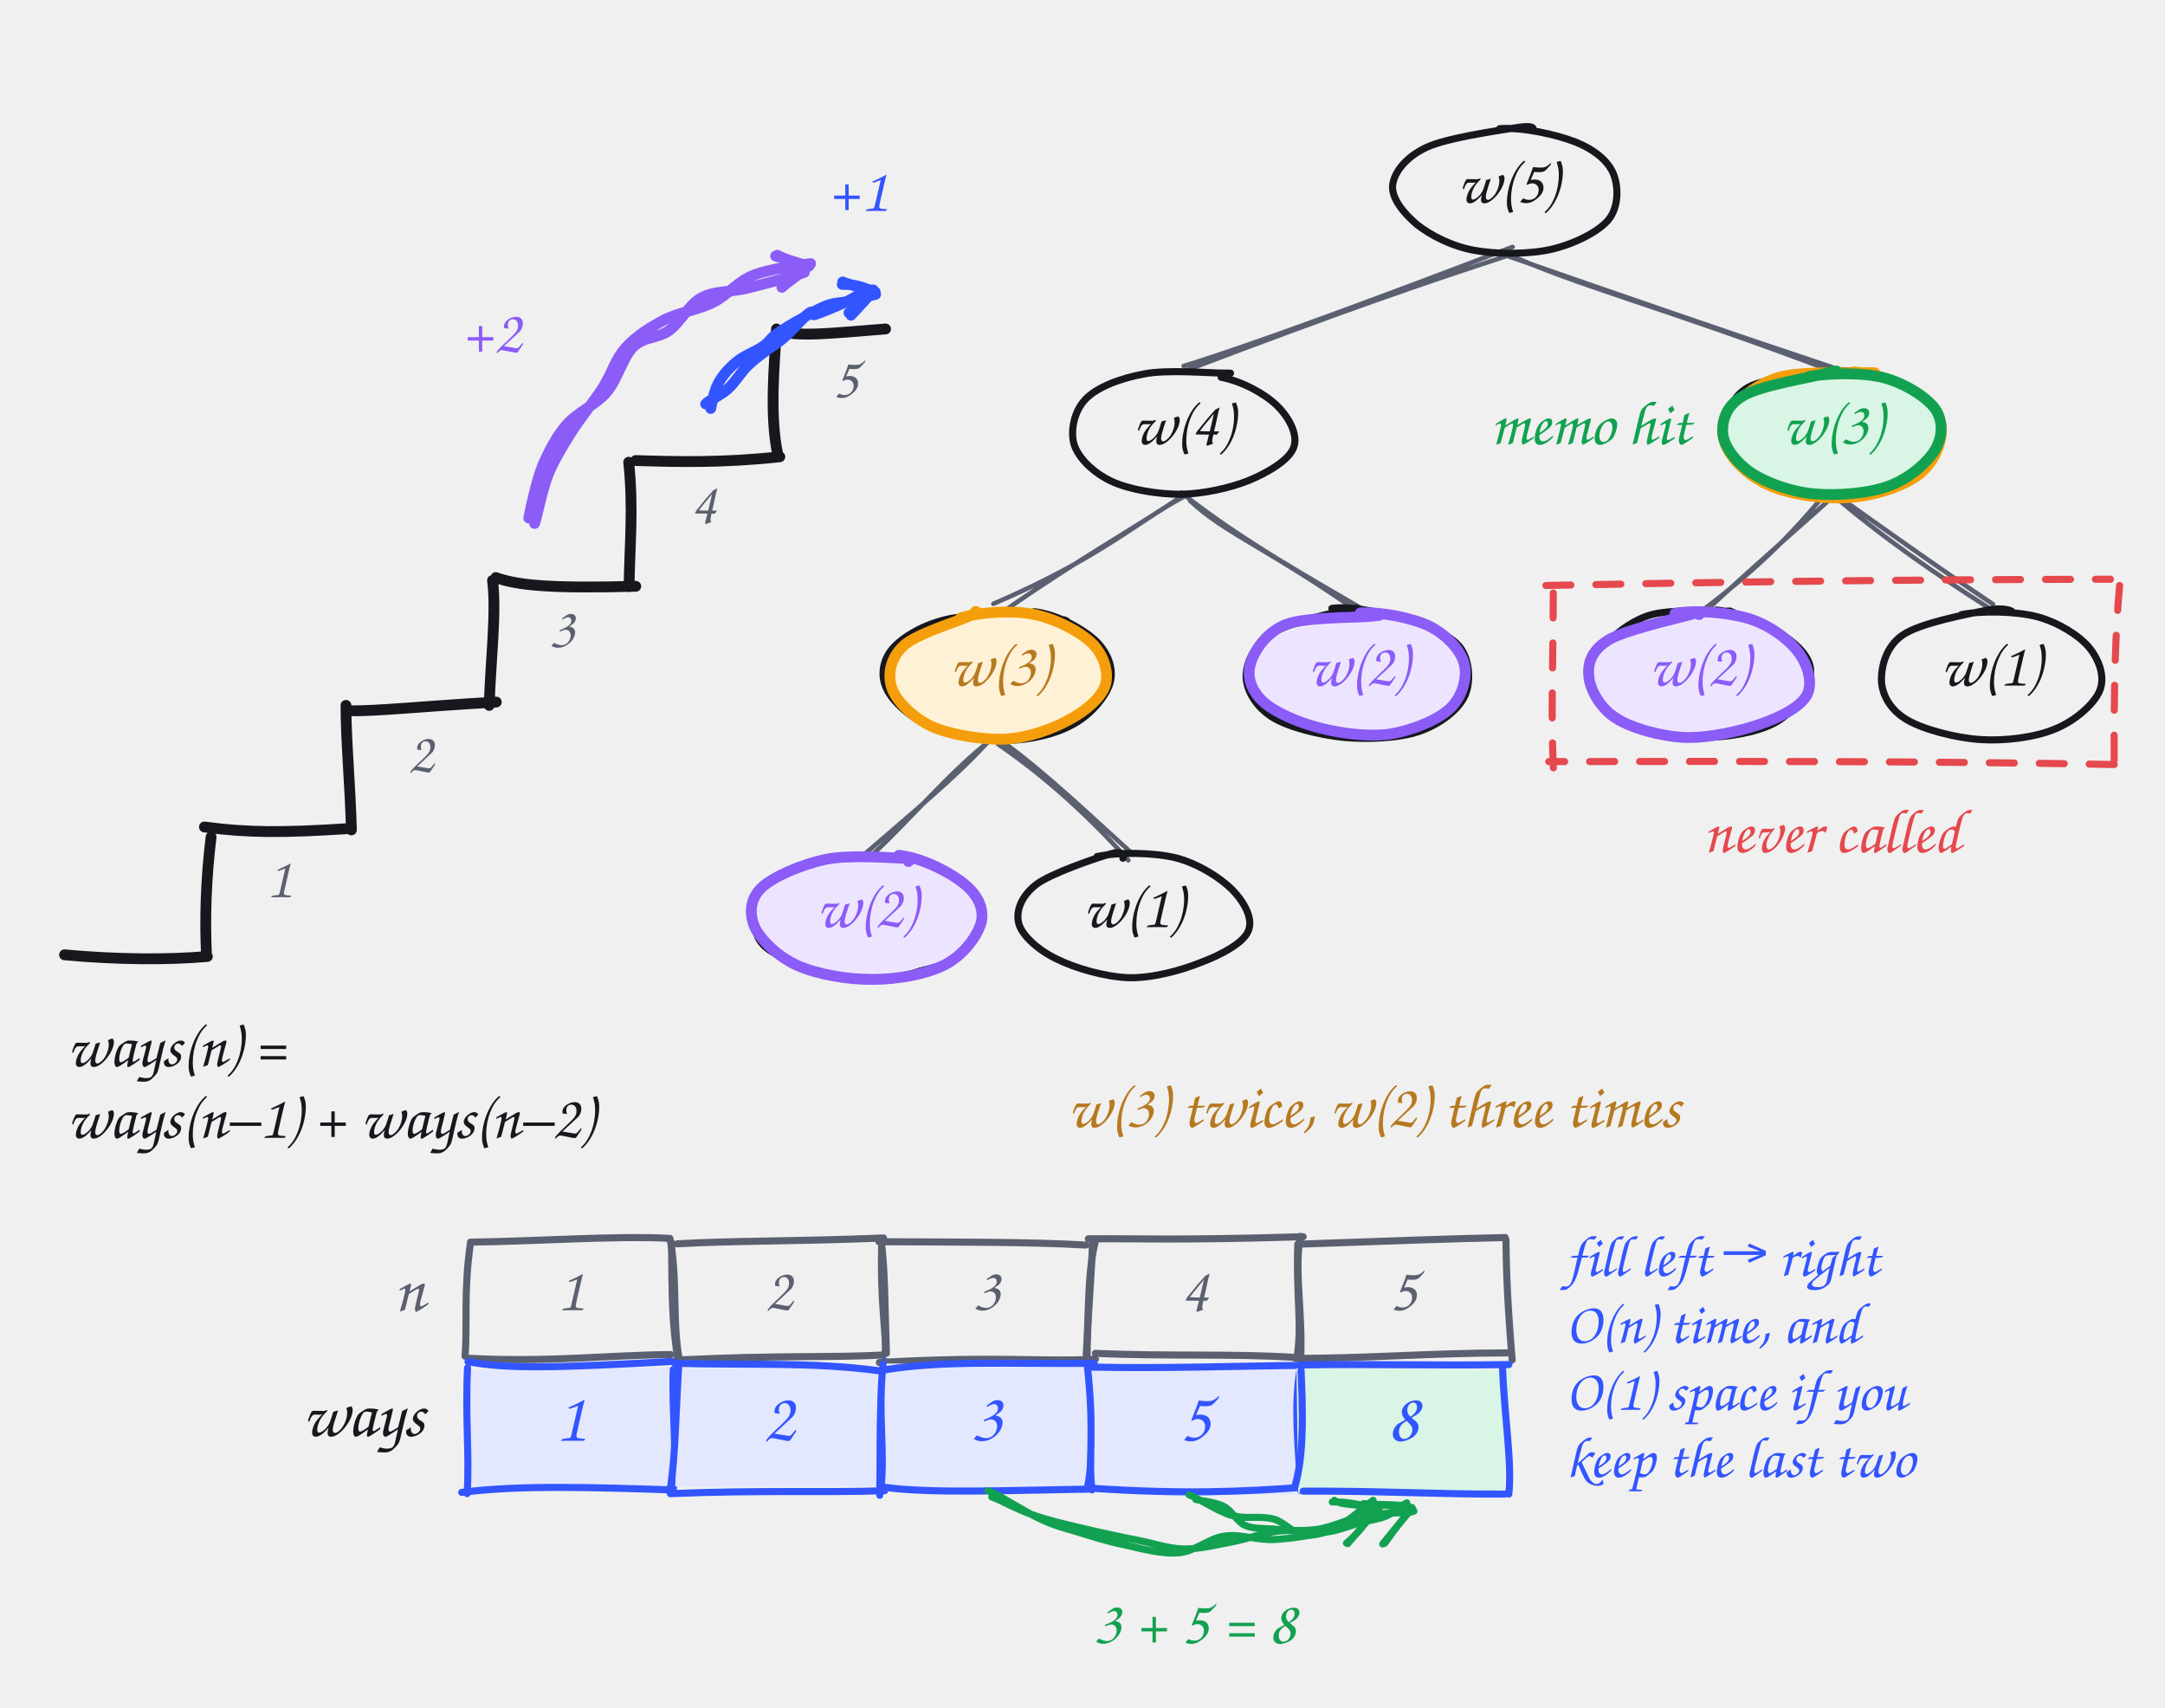
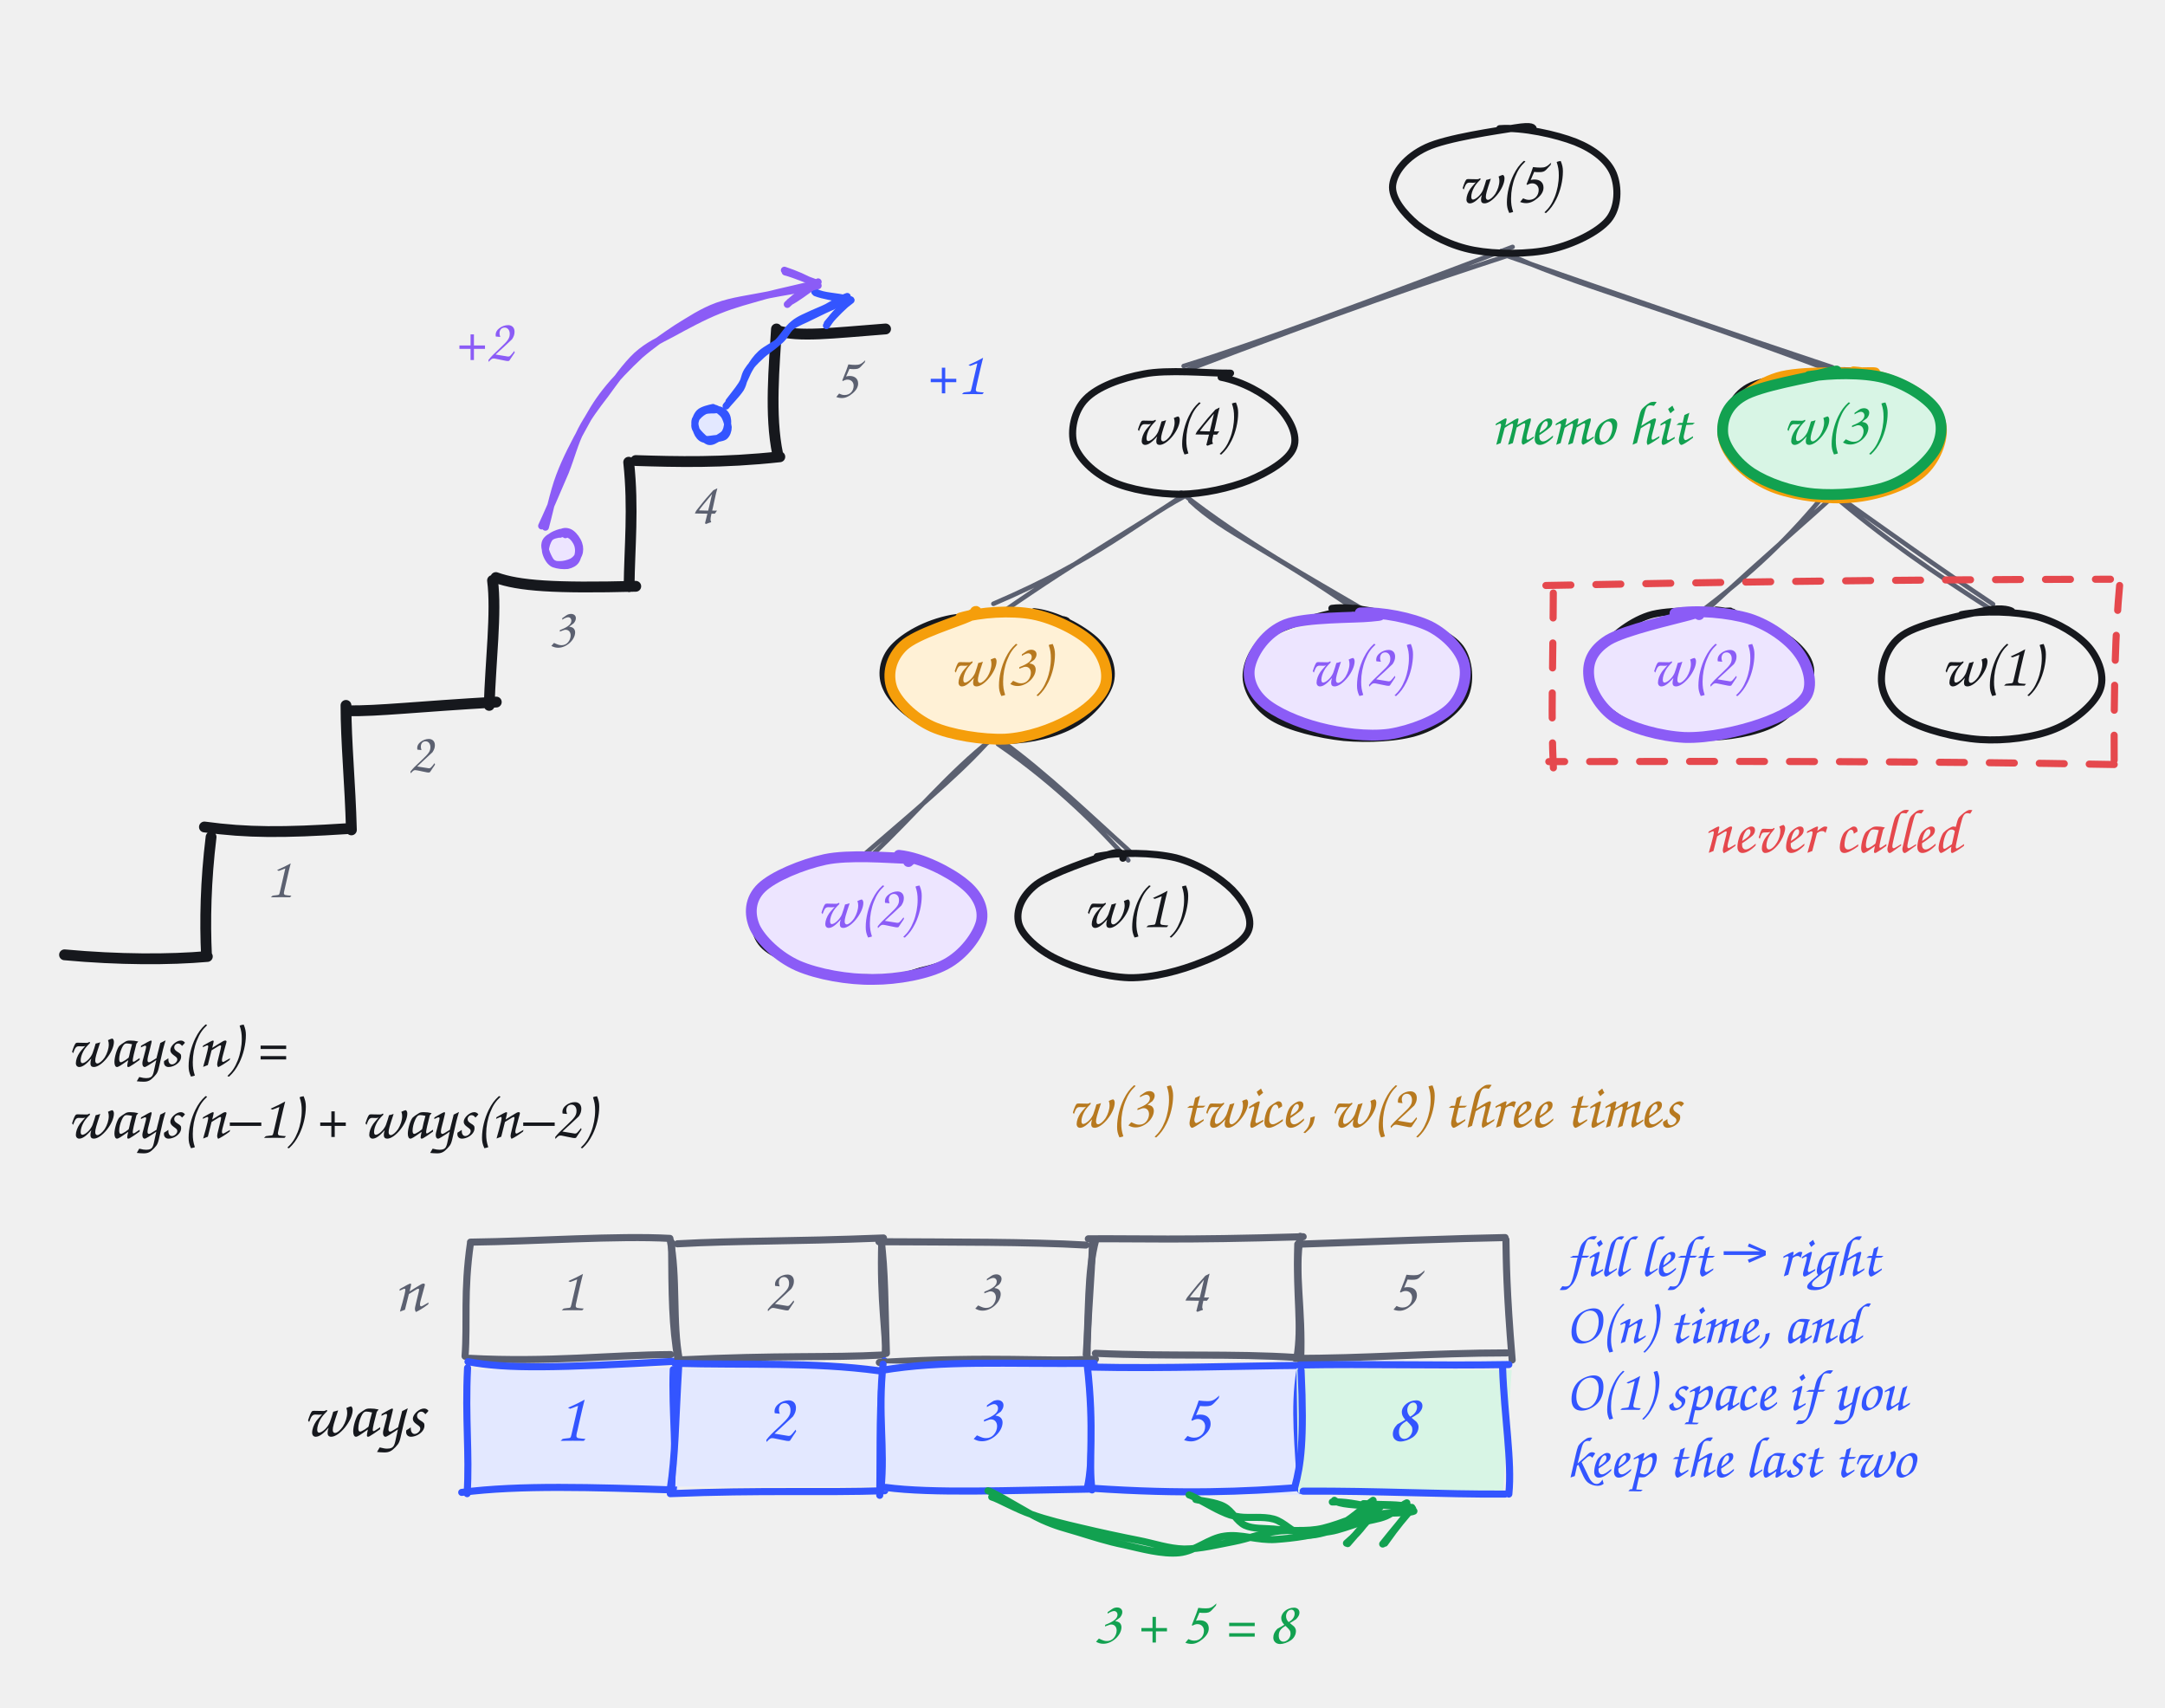
<svg xmlns="http://www.w3.org/2000/svg" viewBox="0 0 520 410" class="dg" font-family="Excalifont" data-diagram="dp-stairs">
  <style>
.dg path{fill:none;stroke-linecap:round;stroke-linejoin:round;stroke-width:1.7}
.dg .w-thick{stroke-width:2.6}.dg .w-thin{stroke-width:1.1}
.dg text{font-family:Excalifont,'Comic Sans MS',cursive;stroke:none}.dg .t-mono{font-family:'JetBrains Mono',monospace}
.s-ink{stroke:#16181D}.s-muted{stroke:#5B6070}.s-red{stroke:#E5484D}.s-blue{stroke:#3355FF}.s-green{stroke:#12A150}.s-orange{stroke:#F59E0B}.s-violet{stroke:#8B5CF6}.s-paper{stroke:#fff}.s-hl{stroke:#FFE45C}
.f-ink{fill:#16181D!important}.f-muted{fill:#E9E3D9!important}.f-red{fill:#FDE2E2!important}.f-blue{fill:#E3E8FF!important}.f-green{fill:#D8F5E5!important}.f-orange{fill:#FFF1D6!important}.f-violet{fill:#EDE5FF!important}.f-paper{fill:#fff!important}.f-hl{fill:#FFE45C!important}
.h-red{stroke:#E5484D}.h-blue{stroke:#3355FF}.h-green{stroke:#12A150}.h-orange{stroke:#F59E0B}.h-violet{stroke:#8B5CF6}.h-hl{stroke:#FFE45C}.h-ink{stroke:#16181D}.h-muted{stroke:#9AA0AE}
.t-ink{fill:#16181D}.t-muted{fill:#5B6070}.t-red{fill:#E5484D}.t-blue{fill:#3355FF}.t-green{fill:#12A150}.t-orange{fill:#B7791F}.t-violet{fill:#8B5CF6}.t-paper{fill:#fff}
</style>
  <g data-el="0" data-step="0" style="--i:0">
    <path d="M15.5 229.3 C28.5 230.5, 40.8 230.5, 49.8 229.7 M49.6 229.5 C49.2 221.2, 49.4 211.6, 50.7 201 M49.1 198.6 C59.4 200, 68 200, 83.5 199 M84.4 199.3 C84.1 188, 83.1 178.2, 83.1 169.4 M83.4 170.7 C91.1 170.8, 100 169.7, 119.2 168.6 M117.5 169.4 C117.8 159.1, 119.3 146.9, 118.3 139.4 M119.1 138.7 C124.6 140.7, 133.1 141.3, 152.7 140.8 M151.1 140.9 C151.2 131.4, 152.2 122.1, 151 111 M152.7 110.6 C162.4 110.9, 173.6 111.2, 187.3 109.7 M186.8 109.1 C184.8 99.7, 186 87.5, 186.5 79 M186.7 79.4 C191.9 81, 199.7 80, 212.7 79" class="s-ink w-thick" pathLength="1" />
    <text x="67" y="213" font-size="14" text-anchor="middle" dominant-baseline="central" class="t t-muted">1</text>
    <text x="101" y="183" font-size="14" text-anchor="middle" dominant-baseline="central" class="t t-muted">2</text>
    <text x="135" y="153" font-size="14" text-anchor="middle" dominant-baseline="central" class="t t-muted">3</text>
    <text x="169" y="123" font-size="14" text-anchor="middle" dominant-baseline="central" class="t t-muted">4</text>
    <text x="203" y="93" font-size="14" text-anchor="middle" dominant-baseline="central" class="t t-muted">5</text>
  </g>
  <g data-el="1" data-step="0" style="--i:1">
-     <path d="M170.7 98.1 C170.9 97.2, 171.5 93.9, 172.5 92.1 C173.5 90.2, 175 88.5, 176.8 87 C178.5 85.5, 181.5 84.4, 183.1 83.3 C184.8 82.2, 184.9 81.4, 186.5 80.2 C188.1 79.1, 190.5 77.6, 192.6 76.5 C194.6 75.3, 196.8 74, 198.8 73.3 C200.8 72.6, 202.6 72.7, 204.5 72.3 C206.4 71.8, 209.2 70.9, 210.3 70.7 M169.5 97 C170 96.3, 173.2 94.9, 174.8 93.4 C176.5 91.9, 177.9 89.5, 179.4 88 C180.9 86.5, 182.3 85.5, 183.9 84.3 C185.4 83.1, 186.9 82.4, 188.6 80.8 C190.3 79.3, 193.1 76.1, 194.3 75.2 C195.5 74.3, 194.4 76, 195.9 75.5 C197.5 75, 201.7 73.2, 203.8 72.2 C205.8 71.2, 207.8 69.7, 208.5 69.5" class="s-blue w-thick" pathLength="1" />
-     <path d="M202.3 68.3 C205.2 68.2, 208.5 69.2, 210 70.5 M202.4 67.7 C204.6 68.6, 206.4 68.8, 210.2 70.1 M209.7 69.6 C208.6 71.3, 207.8 72, 204.4 75.7 M209.8 70.1 C207.8 71.7, 206.1 73.3, 203.9 75.1" class="s-blue w-thick" pathLength="1" />
-     <text x="206" y="48" font-size="15" text-anchor="middle" dominant-baseline="central" class="t t-blue t-bold">+1</text>
-     <path d="M128.4 125.7 C129 123.9, 130.2 117.8, 131.6 114.1 C133.1 110.5, 134.9 107.5, 137.1 104 C139.3 100.5, 142.6 96.5, 144.8 93.1 C147 89.6, 147.8 86.2, 150.3 83.5 C152.7 80.8, 156.1 78.6, 159.6 76.8 C163.1 75, 167.8 74.4, 171.3 72.6 C174.9 70.8, 177.1 67.6, 181 66.1 C184.9 64.5, 192.6 63.6, 194.7 63.3 M127 124.4 C127.4 122.3, 128.8 115.7, 130.3 111.9 C131.9 108.2, 133.6 104.9, 136.1 102 C138.7 99, 143 97.3, 145.7 94.2 C148.3 91.1, 149.6 85.8, 152.1 83.3 C154.6 80.8, 158.1 81.3, 160.8 79.3 C163.5 77.3, 165.4 73.2, 168.5 71.5 C171.6 69.8, 175.4 70.2, 179.5 69.2 C183.6 68.2, 190.8 66.3, 193.2 65.4" class="s-violet w-thick" pathLength="1" />
-     <path d="M186.7 61.3 C188.4 62.2, 189.9 62.7, 194.3 63.9 M186.3 61.5 C189.1 62.3, 192.1 63.4, 193.8 63.8 M193.8 64.2 C192.1 65.5, 191.5 66.3, 187.9 68.7 M193.8 64 C192.4 65.3, 190.9 66.3, 187.8 69" class="s-violet w-thick" pathLength="1" />
-     <text x="118" y="82" font-size="15" text-anchor="middle" dominant-baseline="central" class="t t-violet t-bold">+2</text>
+     <path d="M134.6 127.9 C135.4 127.8, 137 128.6, 137.7 129.2 C138.4 129.7, 138.9 130.6, 139 131.3 C139.1 132, 138.6 132.7, 138.2 133.5 C137.9 134.3, 137.5 135.5, 136.8 135.9 C136.1 136.4, 134.6 136.5, 133.8 136.1 C133 135.8, 132.4 134.4, 132 133.7 C131.5 133, 131 132.4, 131.1 131.7 C131.2 131, 131.7 130, 132.4 129.4 C133.1 128.7, 135 128, 135.4 127.7 C135.7 127.5, 134.8 127.6, 134.7 127.7 M134.6 128 C135.6 127.8, 136.7 128.5, 137.4 128.9 C138.2 129.2, 138.8 129.5, 139 130.1 C139.1 130.8, 138.7 132, 138.3 132.9 C138 133.8, 137.5 134.9, 136.8 135.4 C136 135.9, 134.6 136.2, 133.7 135.9 C132.8 135.7, 131.9 134.7, 131.5 134 C131.1 133.2, 131.1 132.2, 131.2 131.4 C131.3 130.5, 131.7 129.4, 132.1 128.8 C132.6 128.3, 133.5 128.1, 133.9 127.9 C134.4 127.8, 134.5 127.9, 134.6 128" class="f-violet" />
+     <path d="M135.4 128 C136.2 128.1, 137 128.4, 137.6 129 C138.2 129.6, 138.8 130.6, 138.9 131.5 C139.1 132.5, 138.8 133.8, 138.4 134.5 C138 135.2, 137.2 135.6, 136.3 135.8 C135.4 135.9, 133.9 135.8, 133.1 135.4 C132.3 135.1, 132 134.4, 131.6 133.6 C131.2 132.8, 130.7 131.4, 130.9 130.6 C131 129.8, 131.7 129.2, 132.5 128.8 C133.3 128.3, 135.3 128.1, 135.8 128.1 C136.4 128, 135.9 128.3, 135.8 128.4 M135 127.8 C135.7 127.5, 136.5 127.6, 137.2 128.1 C137.9 128.6, 138.7 129.7, 139 130.6 C139.3 131.4, 139.3 132.4, 139 133.1 C138.7 133.9, 138.1 134.5, 137.4 134.9 C136.6 135.3, 135.4 135.6, 134.5 135.6 C133.7 135.6, 133 135.6, 132.4 135 C131.8 134.5, 131.1 133.2, 131 132.2 C131 131.3, 131.4 130, 132 129.2 C132.6 128.5, 134.1 128, 134.5 127.9 C134.9 127.7, 134.4 128.2, 134.5 128.3" class="s-violet" pathLength="1" />
+     <path d="M170.9 98.2 C171.7 98.1, 173 98.3, 173.6 98.9 C174.2 99.5, 174.4 100.8, 174.6 101.6 C174.8 102.4, 174.9 103, 174.6 103.7 C174.2 104.4, 173.4 105.4, 172.5 105.8 C171.6 106.2, 169.9 106.3, 169.1 106 C168.3 105.8, 168 104.9, 167.6 104.1 C167.2 103.2, 166.6 101.7, 166.8 100.9 C166.9 100.1, 167.9 99.7, 168.6 99.1 C169.3 98.6, 170.5 97.9, 171 97.7 C171.5 97.5, 171.4 98, 171.4 98.1 M171.4 98.1 C172.2 98, 173.4 98.3, 174 98.9 C174.5 99.5, 174.8 100.7, 174.9 101.6 C174.9 102.6, 174.9 104.1, 174.4 104.8 C173.9 105.4, 172.7 105.5, 171.9 105.6 C171 105.6, 170.2 105.4, 169.4 104.9 C168.6 104.5, 167.6 103.7, 167.3 103.1 C166.9 102.5, 167.2 102, 167.5 101.2 C167.8 100.4, 168.5 99.2, 169.1 98.5 C169.7 97.9, 170.8 97.6, 171.2 97.5 C171.5 97.5, 171.2 98.1, 171.3 98.3" class="f-blue" />
+     <path d="M170.5 98.3 C171.3 98.1, 172.7 98.3, 173.4 98.7 C174.1 99.1, 174.6 99.8, 174.7 100.6 C174.9 101.5, 174.7 102.9, 174.3 103.6 C174 104.4, 173.1 104.8, 172.5 105.2 C171.8 105.6, 171 106.2, 170.2 106 C169.5 105.8, 168.3 104.6, 167.7 103.9 C167.2 103.3, 166.8 102.7, 166.9 101.9 C166.9 101.1, 167.3 99.8, 168 99.1 C168.7 98.4, 170.6 98, 171.1 97.9 C171.6 97.7, 171 98.2, 170.9 98.3 M171.5 98 C172.2 98.1, 173.3 98.9, 173.9 99.7 C174.4 100.4, 174.8 101.7, 174.9 102.6 C174.9 103.4, 174.6 104.3, 174 104.8 C173.4 105.2, 172.2 105.3, 171.3 105.4 C170.5 105.5, 169.6 105.7, 168.9 105.4 C168.3 105.2, 167.7 104.5, 167.4 103.7 C167.1 103, 166.7 101.7, 167 100.8 C167.4 100, 168.4 99.1, 169.2 98.7 C170 98.3, 171.7 98.5, 172 98.4 C172.3 98.4, 171.3 98.3, 171.2 98.4" class="s-blue" pathLength="1" />
+     <path d="M175.1 96.4 C175.6 95.7, 177.2 93.8, 178.1 92.4 C178.9 91.1, 179.3 89.7, 180.1 88.4 C180.8 87.2, 181.6 86, 182.8 84.9 C184 83.8, 186.1 82.9, 187.3 81.8 C188.6 80.7, 188.9 79.4, 190.1 78.4 C191.3 77.5, 193.3 76.8, 194.8 76 C196.3 75.3, 197.6 74.6, 199.2 73.9 C200.7 73.2, 203.4 72.2, 204.3 72 M174.4 97.5 C174.8 96.9, 177 94.7, 177.9 93.3 C178.7 91.9, 178.7 90.4, 179.5 89.1 C180.3 87.8, 181.4 86.7, 182.6 85.6 C183.8 84.4, 185.4 83.5, 186.8 82.2 C188.1 80.9, 189.2 78.9, 190.6 77.8 C192 76.6, 193.8 76, 195.2 75.3 C196.5 74.7, 197.2 74.5, 198.6 73.8 C199.9 73.1, 202.5 71.5, 203.5 71.2" class="s-blue" pathLength="1" />
+     <path d="M195.7 70.1 C198.1 71.3, 200.6 71, 203.8 71.9 M195.9 70.3 C198 71.1, 199.8 71.2, 203.9 72.2 M204.4 72.1 C202.3 73.7, 200.5 75.1, 198.5 78.2 M204.1 72.2 C202.6 73.6, 200.9 75, 198.7 77.7" class="s-blue" pathLength="1" />
+     <text x="222" y="92" font-size="15" text-anchor="start" dominant-baseline="central" class="t t-blue t-bold">+1</text>
+     <path d="M131 126.6 C131.6 124.6, 132.9 118.2, 134.4 114.3 C135.9 110.3, 138.1 106.1, 140 102.7 C141.8 99.4, 143.2 96.9, 145.5 94 C147.8 91.1, 150.9 87.9, 153.7 85.3 C156.6 82.8, 159.5 80.8, 162.5 78.8 C165.6 76.9, 168.7 74.8, 172.3 73.5 C175.9 72.2, 180.1 71.7, 184.1 70.9 C188.1 70.1, 194.6 69.1, 196.5 68.6 M130.1 126.3 C131.1 124.2, 134.2 117.1, 135.8 113.3 C137.3 109.5, 138 106.4, 139.6 103.3 C141.2 100.2, 143.1 97.7, 145.4 94.7 C147.6 91.7, 150.3 87.8, 153 85.3 C155.7 82.9, 158.2 81.8, 161.4 80.1 C164.7 78.3, 168.9 76, 172.7 74.5 C176.4 73, 180 72.1, 183.8 71 C187.7 70, 193.9 68.7, 195.8 68.1" class="s-violet" pathLength="1" />
+     <path d="M188.4 64.9 C191.1 65.8, 193.2 66.7, 196.1 68.3 M188.6 65.3 C191.2 66, 193.8 67.2, 195.9 67.9 M196.5 67.7 C193.6 69.6, 191.6 70.7, 189.1 73.1 M196.1 68.1 C193.6 70, 191.1 71.8, 189.7 72.5" class="s-violet" pathLength="1" />
+     <text x="116" y="84" font-size="15" text-anchor="middle" dominant-baseline="central" class="t t-violet t-bold">+2</text>
  </g>
  <g data-el="2" data-step="0" style="--i:2">
    <text x="16" y="253.4" font-size="15" text-anchor="start" dominant-baseline="central" class="t t-ink">ways(n) =</text>
    <text x="16" y="270.6" font-size="15" text-anchor="start" dominant-baseline="central" class="t t-ink">ways(n−1) + ways(n−2)</text>
  </g>
  <g data-el="3" data-step="1" style="--i:0">
    <path d="M363.3 59.3 C331 71.6, 301.5 82.6, 284.3 87.9 M361.8 61.5 C342.2 67.9, 323.4 74.3, 283.7 89.4" class="s-muted w-thin" pathLength="1" />
    <path d="M360.6 60.3 C377.4 68.3, 398.6 73.4, 441.6 89.7 M361 61.1 C390.3 71.3, 417.2 80.6, 440.1 88.2" class="s-muted w-thin" pathLength="1" />
    <path d="M284.3 119.3 C273.5 125, 264.3 134, 238.6 145 M284.5 118.7 C273.1 126.6, 260.6 133.2, 240.5 147.2" class="s-muted w-thin" pathLength="1" />
    <path d="M285.9 120.3 C293.9 127.9, 305.1 132.1, 325.9 146.7 M283.7 118.3 C298.6 130.1, 315.8 139.5, 326.8 146" class="s-muted w-thin" pathLength="1" />
    <path d="M439.1 117.7 C429.7 129.2, 421.1 137.5, 407.3 147.8 M440.6 118.9 C433.7 125.3, 426.4 131.3, 408.4 147.9" class="s-muted w-thin" pathLength="1" />
    <path d="M440.8 118.7 C453.9 128, 464.9 135.9, 478.7 145.1 M439.8 118.5 C451.8 128.8, 464.6 137.7, 478.8 146.7" class="s-muted w-thin" pathLength="1" />
    <path d="M238 177.7 C228.5 185, 218.6 196.8, 210 204.8 M239.1 176.1 C232 184.3, 224.7 190.5, 207 205.7" class="s-muted w-thin" pathLength="1" />
    <path d="M239.7 178.7 C253.9 188.4, 265 199.8, 271 206.6 M240.5 177.9 C251.1 185.5, 262.8 196.8, 271.3 204.4" class="s-muted w-thin" pathLength="1" />
  </g>
  <g data-el="4" data-step="1" style="--i:1">
    <path d="M360.2 30.9 C365.7 30.5, 373.8 32.3, 378.4 34.1 C382.9 35.9, 386.2 38.6, 387.5 41.7 C388.8 44.9, 388.8 49.8, 386.3 52.8 C383.8 55.8, 377.8 58.7, 372.5 59.9 C367.1 61.1, 359.3 61.1, 354 60.1 C348.6 59.1, 343.6 56.5, 340.3 53.9 C337.1 51.2, 334.1 47.5, 334.5 44.4 C334.9 41.3, 337.7 37.7, 342.6 35.4 C347.5 33.1, 359.6 31.4, 363.9 30.7 C368.2 30, 368.3 30.7, 368.3 31.1" class="s-ink" pathLength="1" />
    <text x="362" y="46" font-size="15" text-anchor="middle" dominant-baseline="central" class="t t-ink">w(5)</text>
    <path d="M293.3 90.6 C298.4 91.6, 303.7 94.5, 306.7 97.4 C309.6 100.2, 311.9 104.5, 310.7 107.5 C309.6 110.5, 304.5 113.5, 299.9 115.4 C295.4 117.2, 289.1 118.6, 283.6 118.7 C278.1 118.7, 271.3 117.6, 267 115.6 C262.7 113.6, 259.1 110.1, 258 106.8 C257 103.5, 258 98.6, 260.8 95.8 C263.6 92.9, 269.3 90.8, 274.8 89.8 C280.3 88.7, 290.5 89.6, 293.8 89.6 C297.1 89.6, 294.8 89.6, 294.6 90" class="s-ink" pathLength="1" />
    <text x="284" y="104" font-size="15" text-anchor="middle" dominant-baseline="central" class="t t-ink">w(4)</text>
    <path d="M437 89.3 C442 88.7, 448.5 89, 453 90.7 C457.5 92.4, 462.3 96.3, 464.2 99.4 C466 102.5, 466.1 106.4, 464.1 109.3 C462.1 112.3, 457.1 115.5, 452.1 117.1 C447.1 118.6, 439.2 119.1, 433.8 118.6 C428.4 118.1, 423 116.5, 419.8 113.9 C416.6 111.2, 414.7 106.2, 414.7 102.7 C414.7 99.2, 416 95.2, 419.9 93 C423.9 90.7, 435.1 89.9, 438.5 89.3 C441.9 88.6, 440.1 88.9, 440.2 88.9" class="s-ink" pathLength="1" />
    <text x="440" y="104" font-size="15" text-anchor="middle" dominant-baseline="central" class="t t-ink">w(3)</text>
    <path d="M248.4 146.9 C253.8 147.5, 259.9 150.9, 263 153.7 C266 156.5, 267.5 160.3, 266.7 163.7 C265.9 167, 262.2 171.5, 258 173.8 C253.9 176.2, 247.7 177.7, 242 177.8 C236.2 177.9, 228.4 176.6, 223.5 174.5 C218.7 172.4, 214.3 168.5, 212.9 165.3 C211.4 162.2, 212 158.3, 214.6 155.5 C217.2 152.7, 222.3 149.7, 228.5 148.5 C234.7 147.4, 247.3 148.3, 252 148.5 C256.6 148.7, 256.4 149.2, 256.3 149.5" class="s-ink" pathLength="1" />
    <text x="240" y="162" font-size="15" text-anchor="middle" dominant-baseline="central" class="t t-ink">w(3)</text>
    <path d="M319.9 146.1 C325 145.4, 333.2 147.4, 338.3 149 C343.5 150.6, 348.5 152.5, 350.8 155.6 C353 158.6, 353.4 164, 351.7 167.4 C350 170.8, 345.5 174.1, 340.7 175.7 C335.9 177.3, 328.6 177.6, 322.8 177.1 C317 176.5, 309.6 174.7, 305.7 172.3 C301.8 169.9, 299.4 166, 299.3 162.6 C299.2 159.3, 301.2 154.9, 305.3 152.2 C309.5 149.5, 320.5 147.1, 324 146.3 C327.4 145.5, 326 147, 325.9 147.2" class="s-ink" pathLength="1" />
    <text x="326" y="162" font-size="15" text-anchor="middle" dominant-baseline="central" class="t t-ink">w(2)</text>
    <path d="M412.2 146.5 C417.5 146.9, 424.7 150.2, 428.5 152.7 C432.3 155.2, 435.1 158.3, 434.9 161.6 C434.8 165, 431.5 170.2, 427.6 172.8 C423.8 175.4, 417.3 176.7, 411.7 177 C406.1 177.3, 399 176.3, 394.3 174.5 C389.6 172.8, 385.3 169.6, 383.6 166.6 C381.9 163.6, 382.2 159.7, 384.3 156.5 C386.4 153.4, 391.1 149.4, 396 147.8 C400.9 146.2, 410.7 146.9, 413.9 146.8 C417.2 146.7, 415.7 146.7, 415.6 147.1" class="s-ink" pathLength="1" />
    <text x="408" y="162" font-size="15" text-anchor="middle" dominant-baseline="central" class="t t-ink">w(2)</text>
    <path d="M471.1 147.6 C476.2 146.6, 484.2 146.8, 489.3 148.1 C494.4 149.5, 499.2 152.5, 501.7 155.4 C504.2 158.4, 505.7 162.6, 504.3 165.9 C503 169.1, 498.3 173.2, 493.5 175.1 C488.7 177.1, 481.5 178, 475.6 177.6 C469.7 177.2, 462 175.2, 458.1 172.9 C454.1 170.6, 452.1 167, 451.9 163.6 C451.8 160.2, 452.9 155.3, 457 152.5 C461.2 149.6, 472.5 147.5, 476.9 146.6 C481.2 145.7, 483.1 146.7, 483.2 146.8" class="s-ink" pathLength="1" />
    <text x="478" y="162" font-size="15" text-anchor="middle" dominant-baseline="central" class="t t-ink">w(1)</text>
    <path d="M211.1 205.8 C216.6 205.8, 224.5 207.7, 228.4 210 C232.4 212.2, 234.4 216.2, 234.6 219.4 C234.8 222.5, 233 226.2, 229.6 228.7 C226.2 231.3, 219.9 234.2, 214.2 234.8 C208.4 235.4, 200.4 233.7, 195.2 232.2 C189.9 230.8, 184.9 229.1, 182.8 226.3 C180.6 223.4, 180.5 218.2, 182.4 215.1 C184.2 212, 188.4 209.2, 193.7 207.8 C199 206.3, 210.4 206.6, 214.2 206.5 C217.9 206.3, 216.5 206.6, 216.4 206.6" class="s-ink" pathLength="1" />
    <text x="208" y="220" font-size="15" text-anchor="middle" dominant-baseline="central" class="t t-ink">w(2)</text>
    <path d="M263.5 205.7 C268.6 204.6, 276.9 204.7, 282.4 206 C287.8 207.4, 293.1 210.8, 296 213.7 C298.9 216.7, 301.1 220.7, 299.8 223.6 C298.6 226.5, 293.3 229.3, 288.5 231.1 C283.8 233, 277 234.9, 271.2 234.8 C265.4 234.6, 258.2 232.5, 253.8 230.3 C249.4 228.2, 245.5 224.7, 244.7 221.8 C243.9 218.8, 245.3 215.2, 248.9 212.4 C252.5 209.7, 263.1 206.1, 266.6 205.1 C270.1 204, 269.8 205.8, 269.7 206.1" class="s-ink" pathLength="1" />
    <text x="272" y="220" font-size="15" text-anchor="middle" dominant-baseline="central" class="t t-ink">w(1)</text>
  </g>
  <g data-el="5" data-step="2" style="--i:0">
    <path d="M437.7 88.9 C443.1 88.4, 451.2 89.4, 456 91.2 C460.8 92.9, 465 96.2, 466.3 99.5 C467.6 102.8, 466.2 107.9, 463.7 111 C461.3 114.1, 456.8 117.1, 451.6 118.3 C446.4 119.4, 438.6 119, 432.8 118 C427 117, 420.2 115, 417 112.2 C413.9 109.5, 413.1 105, 413.9 101.7 C414.7 98.4, 417.7 94.4, 421.9 92.3 C426.1 90.2, 436.1 89.7, 439.3 89.2 C442.5 88.7, 441.1 89.1, 441.2 89.2" class="f-orange" />
    <path d="M445.2 89.3 C450.7 89.7, 456.7 92, 460.3 94.3 C463.8 96.6, 466.2 99.9, 466.3 103.2 C466.4 106.5, 464.4 111.3, 460.8 114 C457.3 116.7, 450.7 118.9, 445 119.4 C439.3 120, 431.7 119, 426.8 117.3 C421.9 115.6, 417.6 112.1, 415.7 109.1 C413.7 106.2, 413 102.7, 414.9 99.6 C416.8 96.5, 421.5 92.4, 427 90.7 C432.5 89, 444.2 89.7, 448 89.5 C451.8 89.4, 450.1 89.7, 449.8 89.9" class="s-orange w-thick" pathLength="1" />
    <text x="440" y="104" font-size="15" text-anchor="middle" dominant-baseline="central" class="t t-orange">w(3)</text>
    <path d="M244.5 147 C249.7 147.2, 255.4 149.6, 259.1 152.1 C262.7 154.6, 266.2 158.7, 266.4 162 C266.7 165.3, 264.3 169.3, 260.7 171.8 C257.1 174.3, 250.4 176.4, 244.9 177 C239.4 177.5, 232.4 176.8, 227.6 175.1 C222.8 173.4, 218.1 169.8, 216.1 166.9 C214.1 164, 213.9 160.7, 215.5 157.8 C217.1 154.9, 220.7 151.2, 225.8 149.4 C231 147.6, 242.8 147.2, 246.4 147 C250 146.7, 247.5 147.5, 247.4 147.9" class="f-orange" />
    <path d="M230.7 148.4 C235.4 147, 242.8 146.5, 248.1 147.5 C253.3 148.5, 259.3 151.6, 262.2 154.4 C265.1 157.2, 266.4 161.4, 265.5 164.5 C264.5 167.6, 260.7 170.8, 256.7 172.9 C252.7 175.1, 246.9 177.2, 241.4 177.5 C236 177.7, 228.4 176.5, 223.9 174.5 C219.3 172.4, 215.3 168.4, 214.2 165.2 C213.1 161.9, 213.9 158, 217 155.1 C220.1 152.2, 229.9 149.3, 232.7 148 C235.6 146.6, 234.1 146.8, 234.3 146.9" class="s-orange w-thick" pathLength="1" />
    <text x="240" y="162" font-size="15" text-anchor="middle" dominant-baseline="central" class="t t-orange">w(3)</text>
  </g>
  <g data-el="6" data-step="2" style="--i:1">
    <path d="M323.9 147.9 C329.2 147.3, 337.3 147.9, 341.9 149.7 C346.4 151.6, 349.9 155.9, 351.2 159 C352.5 162.1, 352.1 165.3, 349.8 168 C347.5 170.8, 342.6 174.4, 337.4 175.7 C332.3 176.9, 324.2 176.5, 318.8 175.4 C313.3 174.4, 307.8 172.2, 304.7 169.6 C301.6 167, 299.9 162.8, 300.3 159.9 C300.7 157, 302.5 154.4, 307.2 152.4 C311.9 150.4, 324.5 148.5, 328.3 147.7 C332.2 146.9, 330.4 147.3, 330.4 147.7" class="f-violet" />
    <path d="M326.7 147.2 C331.9 146.9, 339.2 148.4, 343.4 150.4 C347.5 152.5, 350.9 156.2, 351.7 159.5 C352.5 162.8, 351.2 167.4, 348.2 170.2 C345.2 173, 338.9 175.5, 333.7 176.3 C328.5 177, 321.9 176.1, 316.9 174.8 C311.8 173.5, 306.3 171.1, 303.5 168.6 C300.7 166.1, 299.4 162.7, 300.3 159.6 C301.1 156.5, 304 151.9, 308.8 150 C313.7 148.1, 325.5 148.4, 329.2 148 C332.9 147.7, 331 147.6, 330.9 147.7" class="s-violet w-thick" pathLength="1" />
    <text x="326" y="162" font-size="15" text-anchor="middle" dominant-baseline="central" class="t t-violet">w(2)</text>
    <path d="M400.6 148.6 C405.6 147.6, 413.1 148, 418.2 149 C423.4 150, 429.1 152.2, 431.7 154.8 C434.3 157.5, 435 161.7, 433.8 165 C432.5 168.2, 428.7 172.3, 424.2 174.3 C419.6 176.3, 412.2 177.5, 406.6 177.2 C400.9 176.9, 394.5 174.7, 390.4 172.4 C386.3 170.1, 382.7 166.5, 382 163.3 C381.2 160.2, 382.6 156.2, 386.1 153.8 C389.6 151.3, 399.3 149.5, 402.8 148.4 C406.3 147.4, 406.9 147.3, 407 147.3" class="f-violet" />
    <path d="M402.3 147.3 C407.6 146.4, 415.2 147.1, 420.2 148.6 C425.1 150.2, 429.6 153.5, 431.9 156.6 C434.2 159.6, 435.5 164, 434 166.9 C432.4 169.8, 427.7 172.2, 422.8 173.9 C417.9 175.6, 410.4 177.3, 404.6 177.1 C398.8 176.8, 391.9 174.9, 388 172.4 C384.2 169.9, 381.8 165.4, 381.6 162.3 C381.3 159.2, 382.3 156.2, 386.3 153.7 C390.3 151.3, 402 148.7, 405.6 147.7 C409.2 146.6, 408 147.4, 408.1 147.6" class="s-violet w-thick" pathLength="1" />
    <text x="408" y="162" font-size="15" text-anchor="middle" dominant-baseline="central" class="t t-violet">w(2)</text>
    <path d="M215.1 206.6 C220.6 207.2, 228.1 209.1, 231.5 211.6 C234.8 214.1, 235.8 218.4, 235.2 221.5 C234.5 224.6, 232 228.2, 227.6 230.2 C223.3 232.3, 215.1 233.6, 209.1 233.9 C203.2 234.2, 196.5 233.8, 191.7 232.1 C187 230.4, 182.3 226.7, 180.8 223.6 C179.3 220.5, 179.9 216.1, 182.6 213.3 C185.3 210.5, 191.4 208, 197 206.8 C202.6 205.6, 212.9 206.1, 216.2 205.9 C219.5 205.8, 216.8 205.8, 216.7 206" class="f-violet" />
    <path d="M215.9 205.4 C221.5 206, 228.2 209.5, 231.5 212.2 C234.8 214.8, 236.4 218.1, 235.7 221.4 C234.9 224.6, 231.5 229.3, 227.1 231.6 C222.8 233.9, 215.6 235.2, 209.7 235.2 C203.8 235.3, 196.4 234, 191.6 231.9 C186.9 229.8, 182.8 225.8, 181.3 222.7 C179.9 219.5, 180.1 215.9, 182.9 213.2 C185.7 210.5, 192.6 207.6, 198.2 206.4 C203.9 205.2, 213.5 206, 216.8 206.1 C220.2 206.2, 218.3 206.5, 218.2 206.9" class="s-violet w-thick" pathLength="1" />
    <text x="208" y="220" font-size="15" text-anchor="middle" dominant-baseline="central" class="t t-violet">w(2)</text>
  </g>
  <g data-el="7" data-step="2" style="--i:2">
    <text x="330" y="268" font-size="15" text-anchor="middle" dominant-baseline="central" class="t t-orange">w(3) twice, w(2) three times</text>
  </g>
  <g data-el="8" data-step="3" style="--i:0">
    <path d="M371.3 140.6 C408.7 139.9, 447.8 139.2, 506.9 139.1 M509.1 140.6 C508.1 151.4, 507.7 164.7, 507.8 183.7 M507.8 183.6 C465.6 182.8, 421 182.8, 372 182.9 M373.1 184.4 C372.5 171.8, 373 161.8, 373.1 139.5" class="s-red" stroke-dasharray="6 6" />
    <text x="440" y="202" font-size="15" text-anchor="middle" dominant-baseline="central" class="t t-red">never called</text>
  </g>
  <g data-el="9" data-step="3" style="--i:1">
    <path d="M434.4 89.2 C439.7 88.5, 448.2 89.4, 453.2 91 C458.2 92.6, 462.2 96.1, 464.3 98.9 C466.4 101.8, 467.6 105.1, 465.9 108 C464.2 111, 459.4 114.7, 454.3 116.5 C449.2 118.3, 441 119.7, 435.2 119.1 C429.5 118.5, 423.3 115.2, 419.7 112.9 C416 110.5, 413.3 108, 413.4 105 C413.4 102, 416.1 97.4, 420 94.9 C423.9 92.4, 433.5 91.1, 436.6 90.2 C439.7 89.3, 438.5 89.4, 438.7 89.6" class="f-green" />
    <path d="M434.5 90.4 C439.6 89.6, 447.3 89.4, 452.4 90.7 C457.4 92, 462.7 95.3, 464.8 98.2 C466.8 101.1, 466.6 104.9, 464.8 108 C462.9 111.1, 458.6 114.9, 453.7 116.7 C448.9 118.5, 441.2 119.1, 435.7 118.6 C430.2 118.1, 424.4 116, 420.7 113.6 C417.1 111.2, 414.2 107.4, 413.8 104.3 C413.5 101.2, 414.5 97.5, 418.6 95.1 C422.7 92.6, 434.7 90.7, 438.4 89.7 C442.1 88.8, 441 89.1, 440.8 89.3" class="s-green w-thick" pathLength="1" />
    <text x="440" y="104" font-size="15" text-anchor="middle" dominant-baseline="central" class="t t-green">w(3)</text>
    <text x="406" y="104" font-size="15" text-anchor="end" dominant-baseline="central" class="t t-green t-bold">memo hit</text>
  </g>
  <g data-el="10" data-step="4" style="--i:0">
    <text x="102" y="312" font-size="16" text-anchor="end" dominant-baseline="central" class="t t-muted">n</text>
    <text x="102" y="342" font-size="16" text-anchor="end" dominant-baseline="central" class="t t-ink">ways</text>
    <path d="M113 298.3 C128.9 298.1, 148.4 296.7, 160.9 297.4 M160.9 297.4 C162.8 306.7, 161.4 317.4, 163.2 326.8 M161.1 325.3 C146.7 325.4, 131.7 327.2, 112.8 326.2 M111.7 325.7 C112.3 317.6, 111.3 310.3, 113 298.5" class="s-muted" pathLength="1" />
    <text x="137" y="312" font-size="15" text-anchor="middle" dominant-baseline="central" class="t t-muted">1</text>
    <path d="M113 329 L161.9 328.4 L163.1 358.4 L112 357.2" class="f-blue" />
    <path d="M112.4 327 C121.7 328.8, 133.8 328.5, 162.4 326.9 M161.7 328.9 C161.3 338.8, 162.8 350.3, 161.6 358.5 M161.5 357.8 C142.7 357.2, 124.6 356.6, 110.9 358.4 M112.2 358.7 C112.8 349.1, 111.7 340.7, 112.3 328.5" class="s-blue" pathLength="1" />
    <text x="137" y="343" font-size="17" text-anchor="middle" dominant-baseline="central" class="t t-blue t-bold">1</text>
    <path d="M162.7 298.7 C177 297.9, 189.5 298.2, 212.2 297.3 M211.6 297.7 C212.6 305, 212.5 313.3, 212.9 325 M212.1 325.4 C199 326.1, 187.6 325.4, 162.9 326.6 M162.9 326.9 C161.4 318.2, 161.4 311.3, 161.3 298.4" class="s-muted" pathLength="1" />
    <text x="187" y="312" font-size="15" text-anchor="middle" dominant-baseline="central" class="t t-muted">2</text>
    <path d="M163 328.7 L213.2 328.1 L212.1 356.9 L162.2 357" class="f-blue" />
    <path d="M162.1 327.4 C179.7 327.9, 194.9 327, 211.2 329.2 M212.4 326.8 C211.1 337, 211.5 346, 211.3 359.1 M212.5 358 C197.4 358.5, 182.9 357.8, 161 358.7 M161 357.5 C162.2 349.7, 162.2 341.7, 163 328.3" class="s-blue" pathLength="1" />
    <text x="187" y="343" font-size="17" text-anchor="middle" dominant-baseline="central" class="t t-blue t-bold">2</text>
    <path d="M211.1 298.2 C228.3 298.3, 247.1 298.2, 260.8 299 M262.4 298.2 C262.2 306.7, 261.1 317.1, 261.1 325.8 M263.1 326.4 C249.7 327.1, 240.2 325.6, 211.2 327.2 M212.6 325 C213 320.8, 211.3 312.9, 211.8 297.9" class="s-muted" pathLength="1" />
    <text x="237" y="312" font-size="15" text-anchor="middle" dominant-baseline="central" class="t t-muted">3</text>
    <path d="M212.1 327.4 L261.7 328.3 L261.9 358.5 L212.1 358" class="f-blue" />
    <path d="M211.7 329.1 C226.5 326.6, 241 327.6, 262.8 327.4 M262.3 328 C262.1 339.2, 262.6 351, 261.2 357.1 M261.9 357.6 C242.4 357.9, 223.8 358.7, 212.7 357.2 M211.6 357.6 C212.6 347.6, 210.8 339.9, 212.1 327.6" class="s-blue" pathLength="1" />
    <text x="237" y="343" font-size="17" text-anchor="middle" dominant-baseline="central" class="t t-blue t-bold">3</text>
    <path d="M261.4 297.5 C273.6 297.4, 282.9 297.9, 313 297 M312.3 296.9 C310.8 306, 312.9 313.9, 312.4 326.7 M311.3 326 C296.1 325, 280.8 325.8, 263.1 325 M260.9 325.3 C261.6 315.7, 261.1 305.4, 263.2 297.7" class="s-muted" pathLength="1" />
    <text x="287" y="312" font-size="15" text-anchor="middle" dominant-baseline="central" class="t t-muted">4</text>
    <path d="M261.1 327.7 L312 327.7 L312.7 359 L262.7 358.3" class="f-blue" />
    <path d="M262 328.3 C279.4 328.7, 299.1 328, 312.6 327.9 M312.2 329.2 C310.7 338.4, 311.9 347.4, 312.4 357.9 M312.5 357.2 C298.8 358.2, 284.4 358.9, 262.2 357.4 M262.3 357.8 C261.3 350.7, 263 343.9, 261.1 327.5" class="s-blue" pathLength="1" />
    <text x="287" y="343" font-size="17" text-anchor="middle" dominant-baseline="central" class="t t-blue t-bold">5</text>
    <path d="M311.7 298.8 C331.8 298.1, 350.3 297.4, 361.5 297.2 M361.7 297.7 C361.8 302.8, 361.8 309.7, 363.2 326.6 M361.9 324.9 C344.5 324.9, 326.5 326.3, 311.1 326.2 M311.5 326.1 C312.8 318, 311.3 312.1, 311.7 299" class="s-muted" pathLength="1" />
    <text x="337" y="312" font-size="15" text-anchor="middle" dominant-baseline="central" class="t t-muted">5</text>
    <path d="M311.4 328.6 L363.1 329 L361 358.5 L311.8 358.5" class="f-green" />
    <path d="M312.3 327.8 C329 327.5, 344.9 328, 362.4 327.7 M360.9 328.5 C361.3 340.2, 363.2 350.9, 362.4 358.8 M361.5 358.8 C346.2 358.9, 331.2 358, 313 358.1 M311 357.1 C312.4 351.9, 313.3 346.1, 312.5 329.1" class="s-blue" pathLength="1" />
    <text x="337" y="343" font-size="17" text-anchor="middle" dominant-baseline="central" class="t t-blue t-bold">8</text>
  </g>
  <g data-el="11" data-step="4" style="--i:1">
    <path d="M238.2 359.5 C239.9 360, 244.2 362.5, 247.8 363.7 C251.4 365, 255.6 366, 259.9 367 C264.1 368, 269.2 369.1, 273.3 369.9 C277.4 370.7, 280.6 371.9, 284.4 372 C288.3 372, 292.6 370.9, 296.3 370.2 C299.9 369.5, 302.7 368.3, 306.3 367.8 C309.9 367.2, 313.6 368, 317.8 367 C322 366, 329.3 362.9, 331.4 361.9 M237.3 358 C239.3 358.6, 246.7 363.4, 250.3 365 C253.9 366.6, 255.5 366.9, 258.8 367.9 C262.1 368.9, 266 370.2, 270.1 371 C274.1 371.9, 279.1 373.3, 283.2 372.9 C287.2 372.5, 290.3 369.4, 294.1 368.9 C298 368.3, 302.1 370, 306.4 369.7 C310.7 369.4, 316.2 368.7, 320.1 367.1 C324 365.5, 328 361.5, 329.8 360.3" class="s-green" pathLength="1" />
    <path d="M320.5 360.3 C321.7 361.3, 325 361.4, 331.6 361.8 M320 360.7 C322.7 360.6, 325.5 361, 330.9 362.3 M331.1 361.6 C328.4 364.8, 327.3 367.3, 323.4 370.6 M331.2 362.2 C328.4 365.2, 326.4 367.6, 323.7 370.7" class="s-green" pathLength="1" />
    <path d="M287.2 360.1 C288.3 360.4, 292 360.7, 294 361.8 C295.9 362.8, 297.1 365.4, 299 366.3 C301 367.2, 303.4 367, 305.9 367.2 C308.4 367.5, 311.7 367.7, 314 367.8 C316.2 367.9, 317.3 368.2, 319.4 367.8 C321.5 367.5, 324.3 366.4, 326.6 365.7 C328.8 365.1, 331 364.9, 332.9 364.1 C334.8 363.3, 336.7 361.4, 337.9 360.9 M285.6 359 C286.7 359.3, 291.2 362, 293.2 362.9 C295.2 363.8, 295.7 364, 297.8 364.3 C299.9 364.6, 303.4 364.1, 305.9 364.8 C308.5 365.5, 310.5 368.2, 313 368.6 C315.5 369, 318.6 367.9, 321 367.2 C323.4 366.4, 325.8 364.7, 327.7 364.1 C329.5 363.5, 330 363.7, 332 363.5 C334 363.3, 338.7 363.4, 339.6 362.9" class="s-green" pathLength="1" />
    <path d="M327.5 361.1 C332.5 361.5, 336.1 361.1, 338.8 362 M327.7 361.1 C330.3 361.2, 332.9 361.5, 339.3 362.3 M338.9 362.6 C337.5 364.2, 335.7 366.2, 332.6 370.6 M339.1 362 C337.2 364.7, 334.7 367.5, 332.1 370.8" class="s-green" pathLength="1" />
    <text x="287" y="392" font-size="15" text-anchor="middle" dominant-baseline="central" class="t t-green t-bold">3 + 5 = 8</text>
  </g>
  <g data-el="12" data-step="4" style="--i:2">
    <text x="376" y="303.9" font-size="14" text-anchor="start" dominant-baseline="central" class="t t-blue">fill left → right</text>
    <text x="376" y="320" font-size="14" text-anchor="start" dominant-baseline="central" class="t t-blue">O(n) time, and</text>
    <text x="376" y="336.1" font-size="14" text-anchor="start" dominant-baseline="central" class="t t-blue">O(1) space if you</text>
    <text x="376" y="352.2" font-size="14" text-anchor="start" dominant-baseline="central" class="t t-blue">keep the last two</text>
  </g>
</svg>
